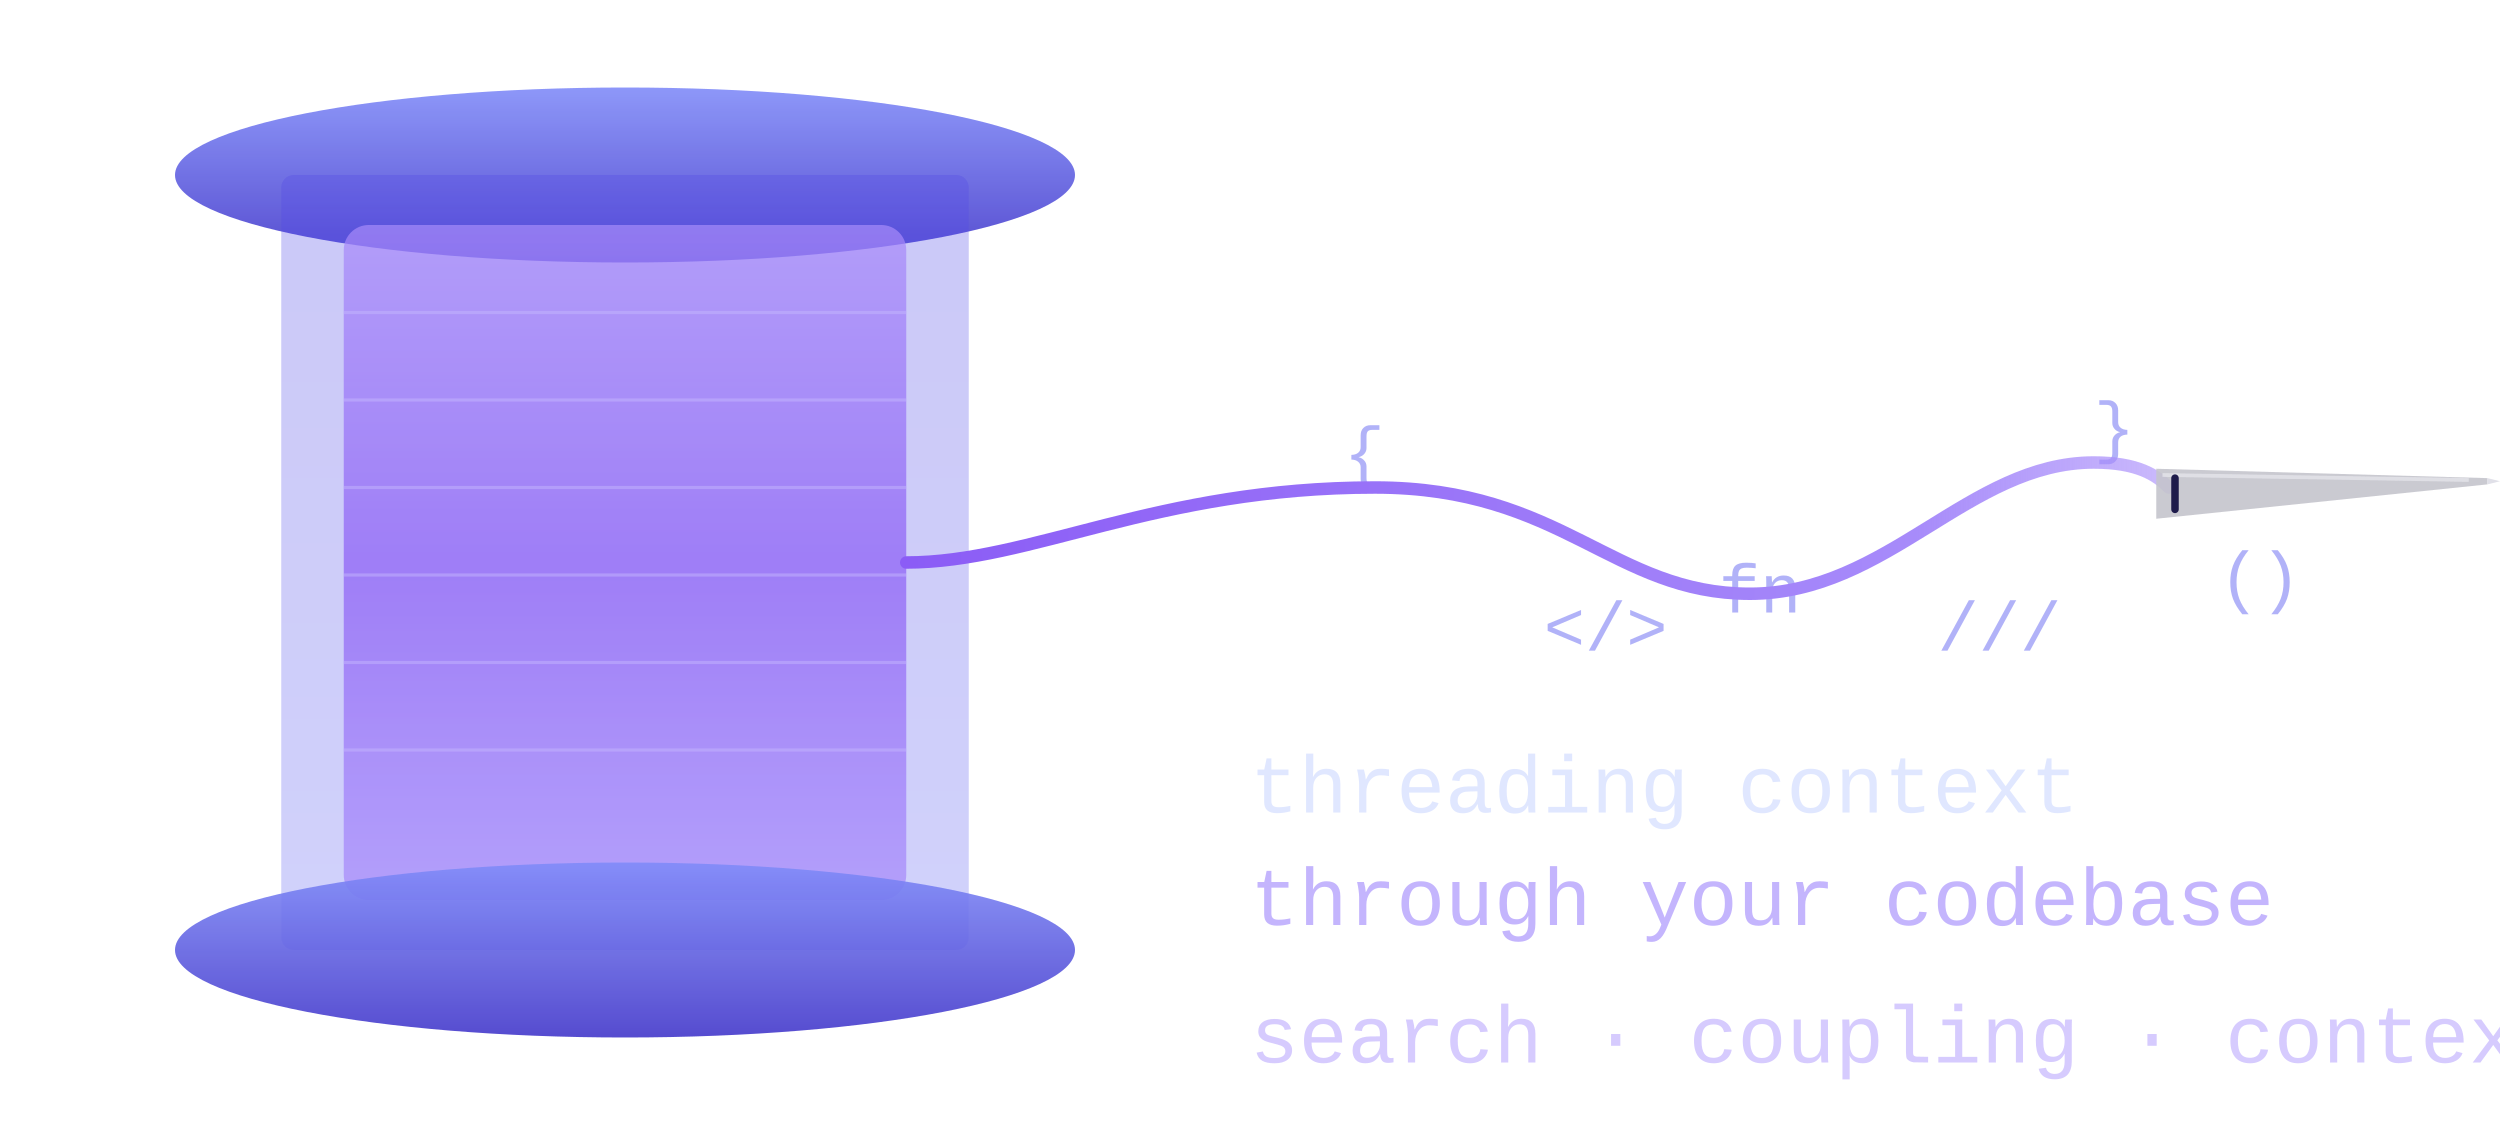
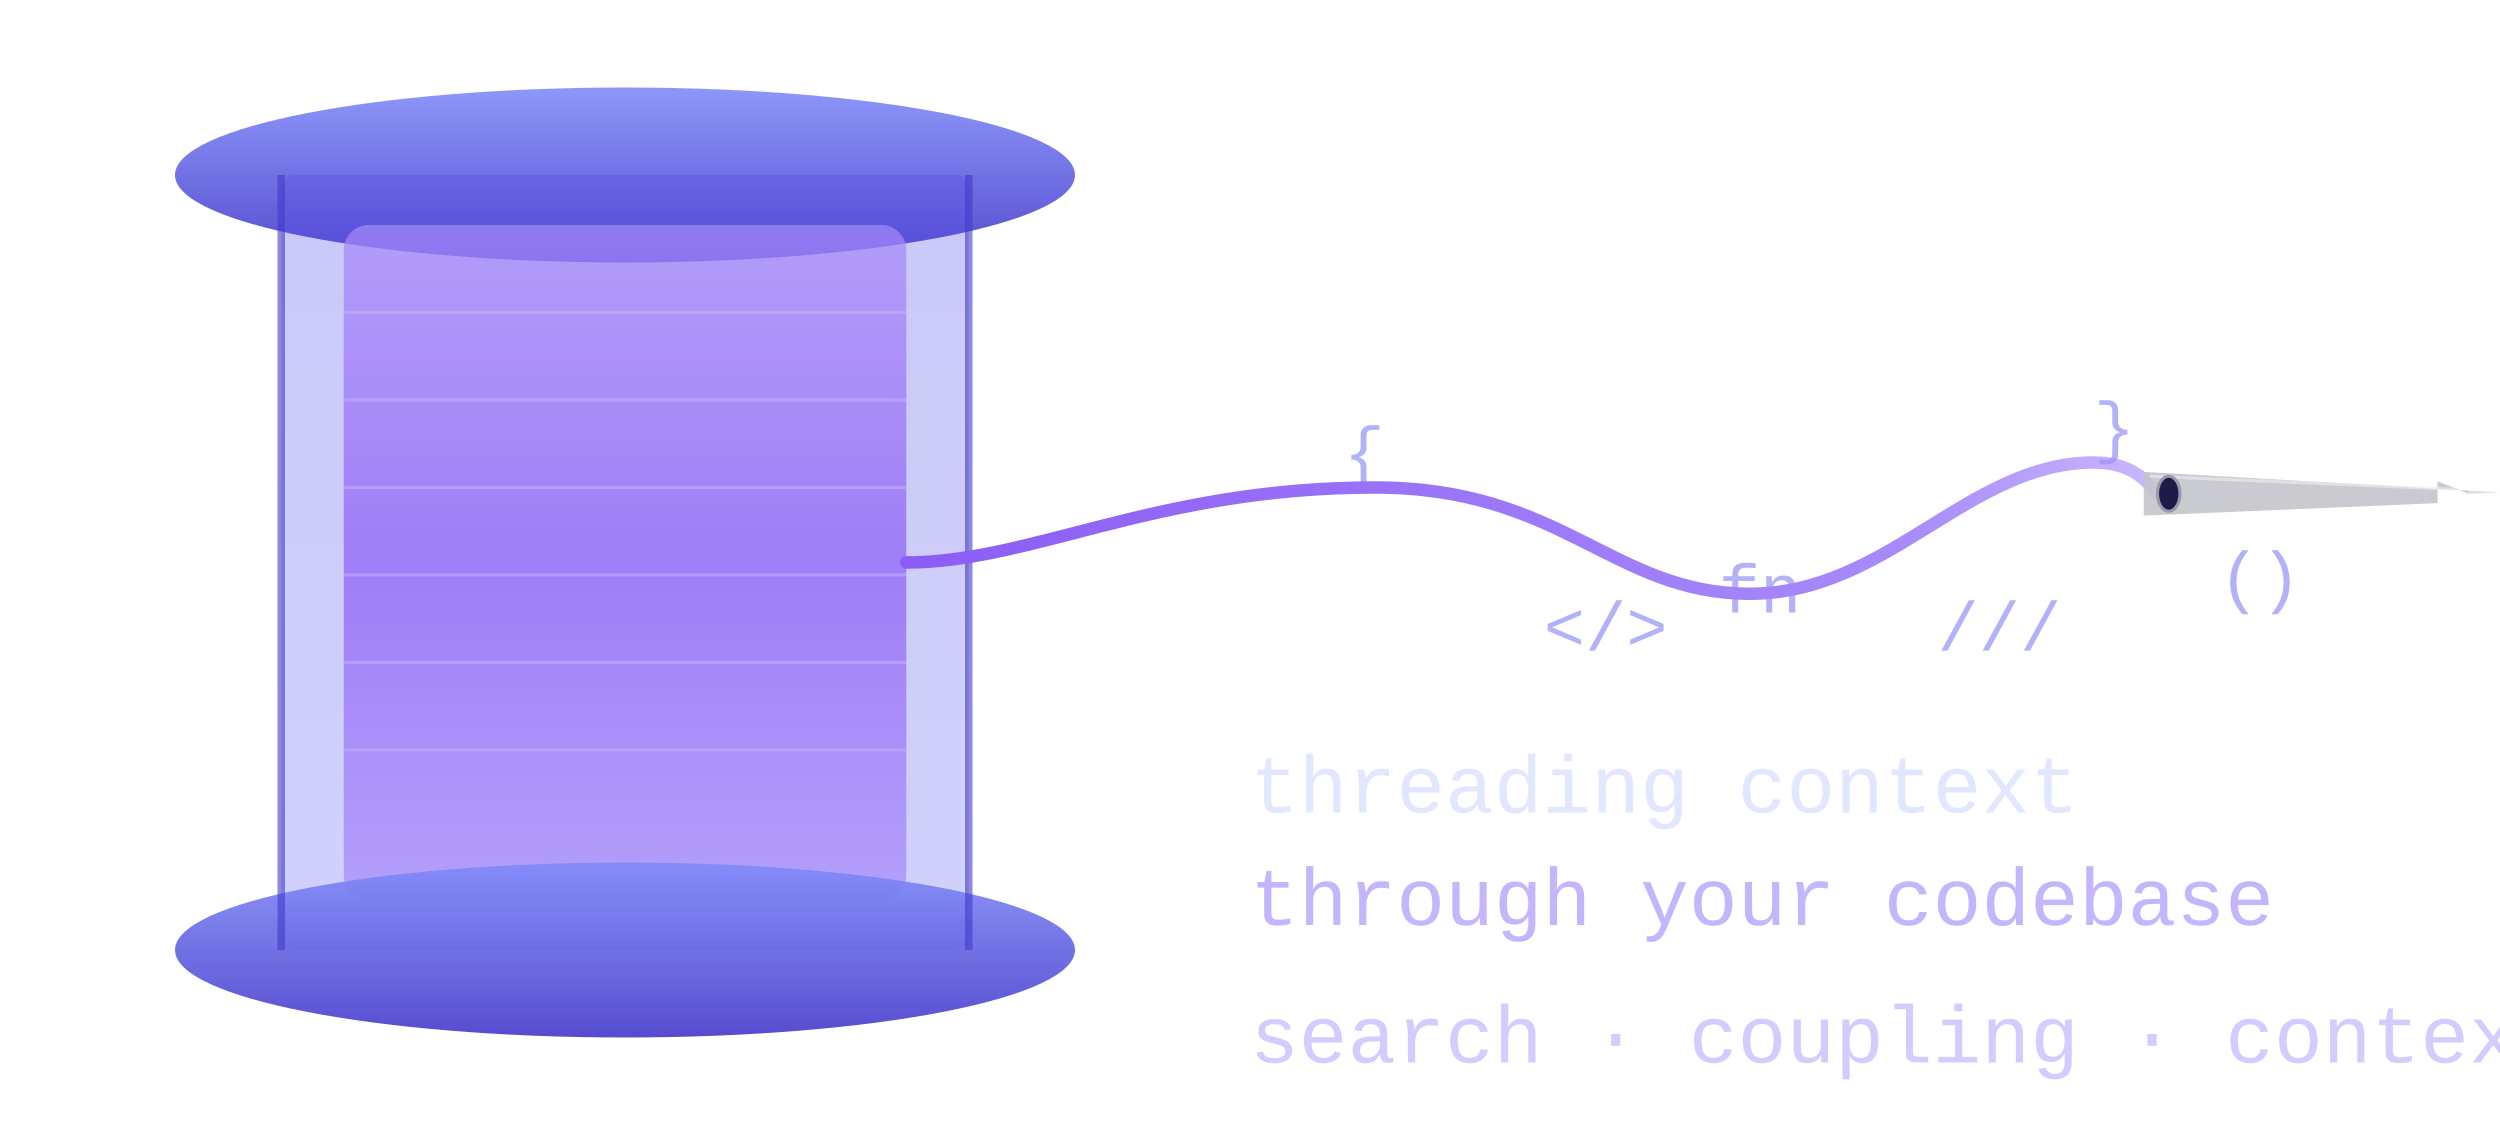
<svg xmlns="http://www.w3.org/2000/svg" viewBox="0 0 400 180" fill="none">
  <defs>
    <linearGradient id="spoolGrad" x1="0%" y1="0%" x2="0%" y2="100%">
      <stop offset="0%" style="stop-color:#4f46e5" />
      <stop offset="100%" style="stop-color:#6366f1" />
    </linearGradient>
    <linearGradient id="threadWrap" x1="0%" y1="0%" x2="0%" y2="100%">
      <stop offset="0%" style="stop-color:#a78bfa" />
      <stop offset="50%" style="stop-color:#8b5cf6" />
      <stop offset="100%" style="stop-color:#a78bfa" />
    </linearGradient>
    <linearGradient id="threadGrad" x1="0%" y1="0%" x2="100%" y2="0%">
      <stop offset="0%" style="stop-color:#8b5cf6" />
      <stop offset="80%" style="stop-color:#a78bfa" />
      <stop offset="100%" style="stop-color:#a78bfa;stop-opacity:0.6" />
    </linearGradient>
    <linearGradient id="flangeGrad" x1="0%" y1="0%" x2="0%" y2="100%">
      <stop offset="0%" style="stop-color:#818cf8" />
      <stop offset="100%" style="stop-color:#4338ca" />
    </linearGradient>
    <linearGradient id="needleGrad" x1="0%" y1="0%" x2="100%" y2="0%">
      <stop offset="0%" style="stop-color:#c4b5fd" />
      <stop offset="100%" style="stop-color:#e0e7ff" />
    </linearGradient>
  </defs>
  <style>
    .label { font-family: 'Courier New', Courier, monospace; font-size: 13px; fill: #c4b5fd; }
    .label-bright { font-family: 'Courier New', Courier, monospace; font-size: 13px; fill: #e0e7ff; }
    .code { font-family: 'Courier New', Courier, monospace; font-size: 11px; fill: #6366f1; opacity: 0.5; }
  </style>
  <ellipse cx="100" cy="28" rx="72" ry="14" fill="url(#flangeGrad)" opacity="0.9" />
  <rect x="45" y="28" width="110" height="124" rx="2" fill="url(#spoolGrad)" opacity="0.3" />
  <rect x="55" y="36" width="90" height="108" rx="4" fill="url(#threadWrap)" opacity="0.7" />
  <line x1="55" y1="50" x2="145" y2="50" stroke="#c4b5fd" stroke-width="0.5" opacity="0.5" />
  <line x1="55" y1="64" x2="145" y2="64" stroke="#c4b5fd" stroke-width="0.5" opacity="0.5" />
  <line x1="55" y1="78" x2="145" y2="78" stroke="#c4b5fd" stroke-width="0.5" opacity="0.5" />
  <line x1="55" y1="92" x2="145" y2="92" stroke="#c4b5fd" stroke-width="0.5" opacity="0.5" />
  <line x1="55" y1="106" x2="145" y2="106" stroke="#c4b5fd" stroke-width="0.5" opacity="0.5" />
  <line x1="55" y1="120" x2="145" y2="120" stroke="#c4b5fd" stroke-width="0.5" opacity="0.5" />
  <ellipse cx="100" cy="152" rx="72" ry="14" fill="url(#flangeGrad)" opacity="0.9" />
+   <line x1="45" y1="28" x2="45" y2="152" stroke="#4338ca" stroke-width="1.2" opacity="0.6" />
+   <line x1="155" y1="28" x2="155" y2="152" stroke="#4338ca" stroke-width="1.2" opacity="0.6" />
  <text x="215" y="76" class="code" font-size="14">{</text>
  <text x="275" y="98" class="code" font-size="14">fn</text>
  <text x="335" y="72" class="code" font-size="14">}</text>
  <text x="247" y="104" class="code" font-size="12">&lt;/&gt;</text>
  <text x="310" y="104" class="code" font-size="12">///</text>
  <text x="355" y="96" class="code" font-size="14">()</text>
-   <path d="M 145 90 C 165 90, 185 78, 220 78 C 250 78, 258 95, 280 95 C 302 95, 315 74, 335 74 C 342 74, 345 76, 347 78" stroke="url(#threadGrad)" stroke-width="2" fill="none" stroke-linecap="round" />
-   <polygon points="345,75 345,83 398,77.5 398,76.5" fill="#c4c4cc" opacity="0.9" />
-   <line x1="346" y1="76" x2="395" y2="76.8" stroke="#e8e8ee" stroke-width="0.6" opacity="0.7" />
-   <polygon points="398,77.5 398,76.5 400,77" fill="#e0e0e8" />
-   <line x1="348" y1="76.5" x2="348" y2="81.5" stroke="#1e1b4b" stroke-width="1.2" stroke-linecap="round" />
+   <path d="M 145 90 C 165 90, 185 78, 220 78 C 250 78, 258 95, 280 95 C 302 95, 315 74, 335 74 C 340 74, 343 76, 345 79" stroke="url(#threadGrad)" stroke-width="2" fill="none" stroke-linecap="round" />
+   <polygon points="343,75.5 343,82.5 390,80.5 390,77 395,79 395,78.5" fill="#c4c4cc" opacity="0.9" />
+   <polygon points="395,79 395,78.5 400,78.8" fill="#dddde4" />
+   <line x1="344" y1="76.2" x2="393" y2="78.3" stroke="#ededf2" stroke-width="0.5" opacity="0.6" />
+   <ellipse cx="347" cy="79" rx="1.8" ry="2.8" fill="#1e1b4b" stroke="#9999a8" stroke-width="0.5" />
  <text x="200" y="130" class="label-bright">threading context</text>
  <text x="200" y="148" class="label">through your codebase</text>
  <text x="200" y="170" class="label" opacity="0.7">search · coupling · context</text>
</svg>
